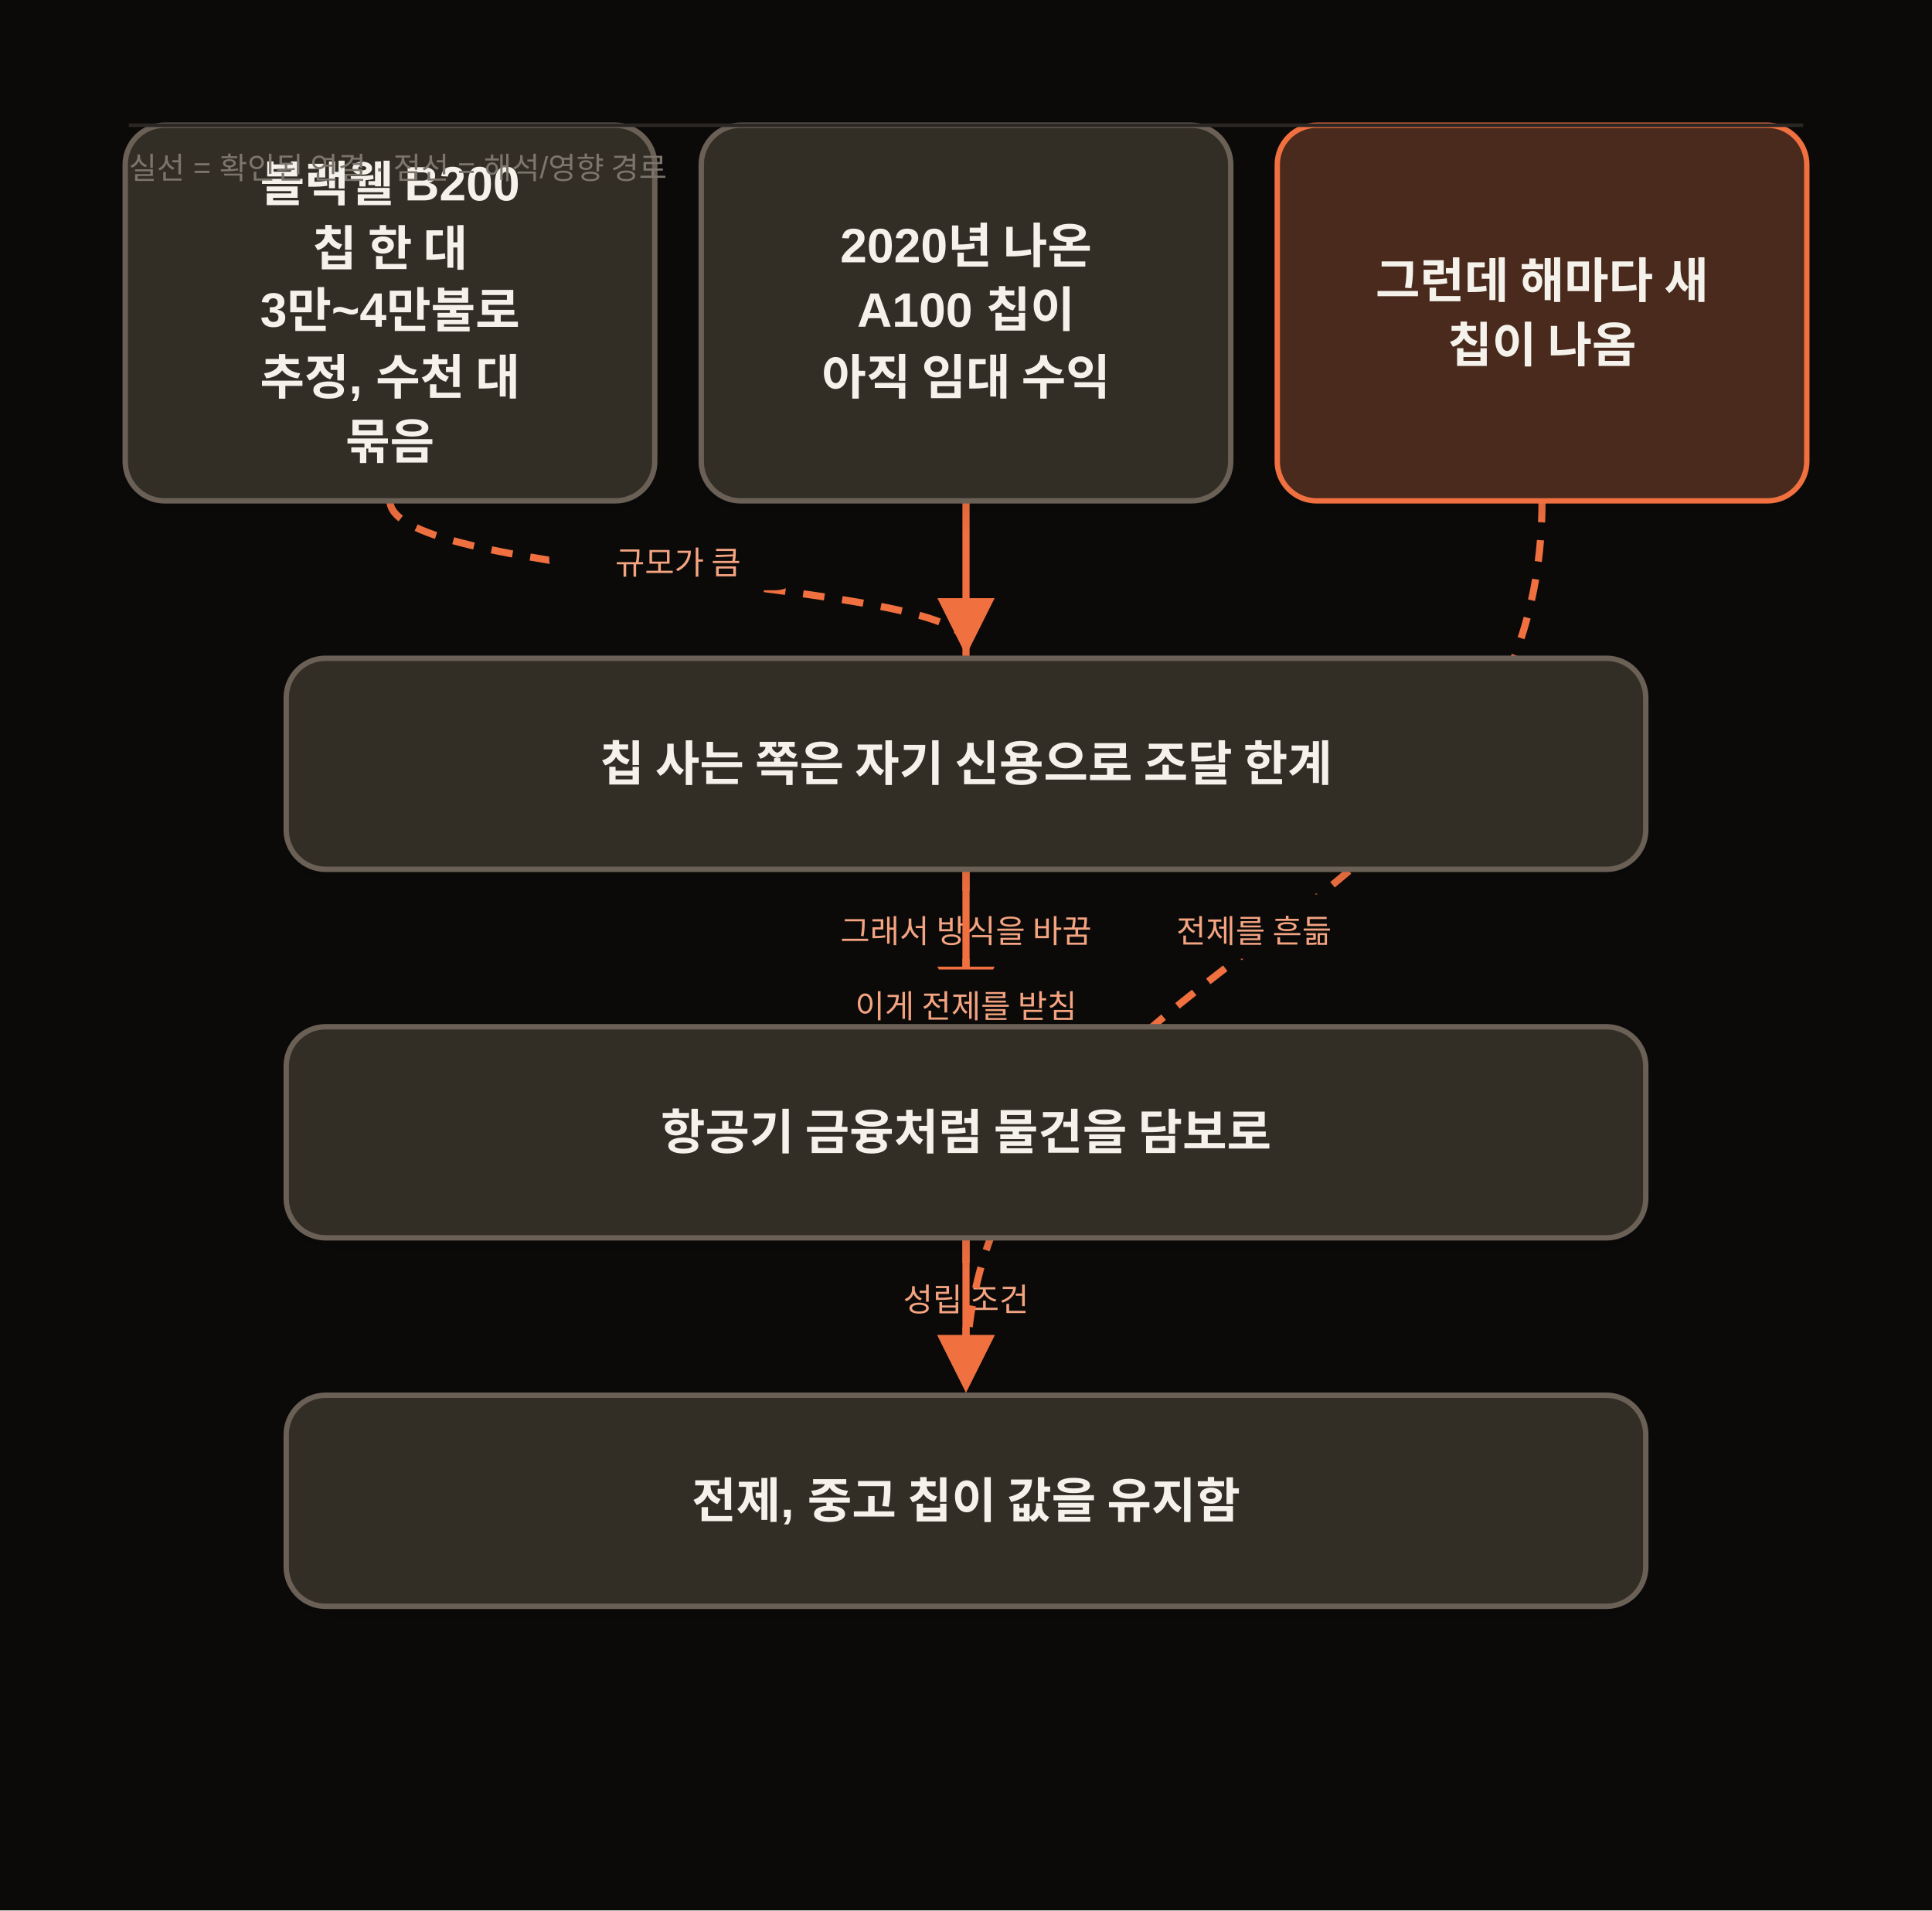
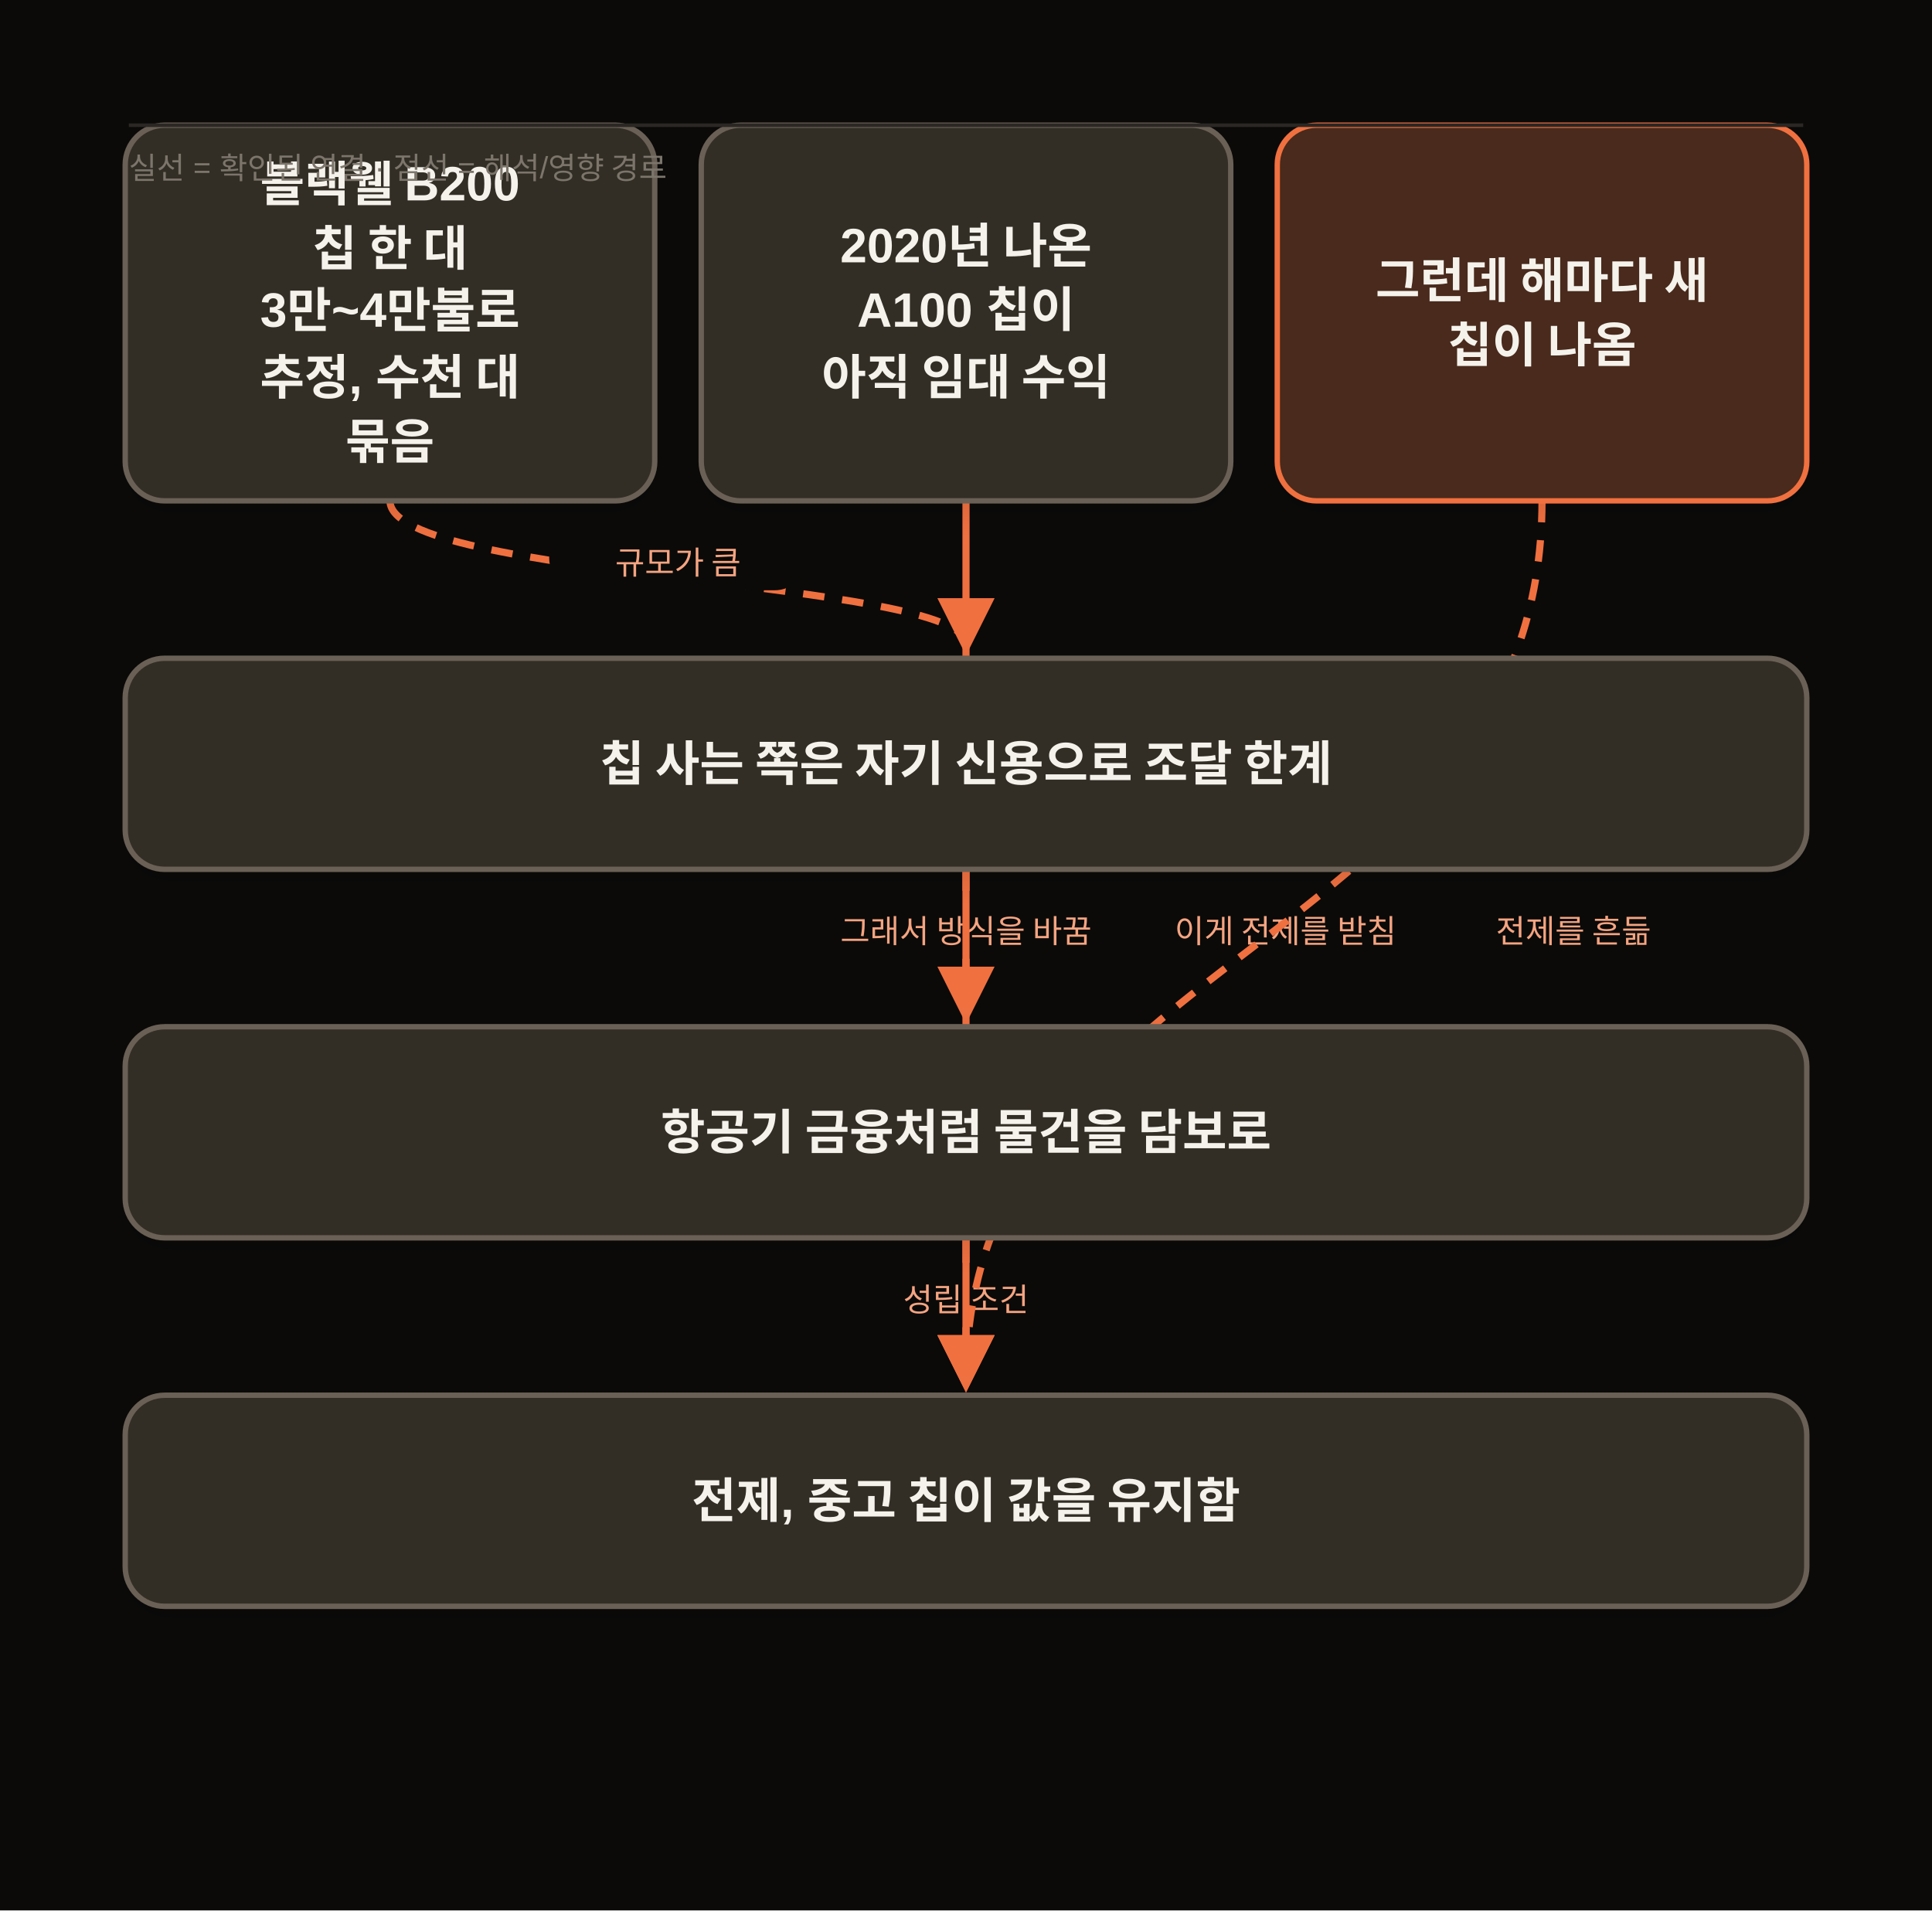
<svg xmlns="http://www.w3.org/2000/svg" width="1080" height="1068" viewBox="0 0 1080 1068" class="morning-diagram" data-motion-orientation="TB" data-motion-steps="7">
  <defs>
    <filter id="shadow" x="-20%" y="-20%" width="140%" height="160%">
      <feDropShadow dx="0" dy="6" stdDeviation="8" flood-color="#111111" flood-opacity=".09" />
    </filter>
    <marker id="arrow" viewBox="0 0 10 10" refX="8" refY="5" markerWidth="8" markerHeight="8" orient="auto-start-reverse">
      <path d="M 0 0 L 10 5 L 0 10 z" fill="#F07040" />
    </marker>
  </defs>
  <rect width="1080" height="1068" fill="#0B0A09" />
  <g class="motion-step motion-edge" data-motion-step="1" style="--motion-delay:2040ms">
    <path d="M 218.0 280.0 C 218.0 324.0, 540.0 324.0, 540.0 360.0" fill="none" stroke="#F07040" stroke-width="4" stroke-dasharray="12 10" marker-end="url(#arrow)" />
    <rect x="307.0" y="294.0" width="144" height="36" rx="18" fill="#0B0A09" />
    <text x="379.0" y="321.0" text-anchor="middle" font-family="Apple SD Gothic Neo,Malgun Gothic,Arial,sans-serif" font-size="18" fill="#F5A481">규모가 큼</text>
  </g>
  <g class="motion-step motion-edge" data-motion-step="3" style="--motion-delay:3400ms">
    <path d="M 540.0 486.0 C 540.0 530.0, 540.0 530.0, 540.0 566.0" fill="none" stroke="#F07040" stroke-width="4" stroke-dasharray="12 10" marker-end="url(#arrow)" />
    <rect x="468.0" y="500.0" width="144" height="36" rx="18" fill="#0B0A09" />
    <text x="540.0" y="527.0" text-anchor="middle" font-family="Apple SD Gothic Neo,Malgun Gothic,Arial,sans-serif" font-size="18" fill="#F5A481">그래서 방식을 바꿈</text>
  </g>
  <g class="motion-step motion-edge" data-motion-step="5" style="--motion-delay:4760ms">
    <path d="M 540.0 692.0 C 540.0 736.0, 540.0 736.0, 540.0 772.0" fill="none" stroke="#F07040" stroke-width="4" marker-end="url(#arrow)" />
    <rect x="468.0" y="706.0" width="144" height="36" rx="18" fill="#0B0A09" />
    <text x="540.0" y="733.0" text-anchor="middle" font-family="Apple SD Gothic Neo,Malgun Gothic,Arial,sans-serif" font-size="18" fill="#F5A481">성립 조건</text>
  </g>
  <g class="motion-step motion-edge" data-motion-step="5" style="--motion-delay:5440ms">
    <path d="M 540.0 280.0 C 540.0 530.0, 540.0 530.0, 540.0 772.0" fill="none" stroke="#F07040" stroke-width="4" marker-end="url(#arrow)" />
-     <rect x="468.0" y="542.0" width="144" height="36" rx="18" fill="#0B0A09" />
-     <text x="540.0" y="569.0" text-anchor="middle" font-family="Apple SD Gothic Neo,Malgun Gothic,Arial,sans-serif" font-size="18" fill="#F5A481">이게 전제를 받침</text>
+     <rect x="646.6" y="500.0" width="144" height="36" rx="18" fill="#0B0A09" />
+     <text x="718.6" y="527.0" text-anchor="middle" font-family="Apple SD Gothic Neo,Malgun Gothic,Arial,sans-serif" font-size="18" fill="#F5A481">이게 전제를 받침</text>
  </g>
  <g class="motion-step motion-edge" data-motion-step="5" style="--motion-delay:6120ms">
    <path d="M 862.0 280.0 C 862.0 530.0, 540.0 530.0, 540.0 772.0" fill="none" stroke="#F07040" stroke-width="4" stroke-dasharray="12 10" marker-end="url(#arrow)" />
-     <rect x="629.0" y="500.0" width="144" height="36" rx="18" fill="#0B0A09" />
-     <text x="701.0" y="527.0" text-anchor="middle" font-family="Apple SD Gothic Neo,Malgun Gothic,Arial,sans-serif" font-size="18" fill="#F5A481">전제를 흔듦</text>
+     <rect x="807.6" y="500.0" width="144" height="36" rx="18" fill="#0B0A09" />
+     <text x="879.6" y="527.0" text-anchor="middle" font-family="Apple SD Gothic Neo,Malgun Gothic,Arial,sans-serif" font-size="18" fill="#F5A481">전제를 흔듦</text>
  </g>
  <g class="motion-step motion-node" data-motion-step="0" style="--motion-delay:0ms;--motion-accent-delay:640ms">
    <rect class="motion-node-shape" x="70.0" y="70.0" width="296.0" height="210" rx="22" fill="#332E26" stroke="#6B6156" stroke-width="3" filter="url(#shadow)" />
    <text x="218.0" y="103.0" text-anchor="middle" dominant-baseline="middle" font-family="Apple SD Gothic Neo,Malgun Gothic,Arial,sans-serif" font-size="27" font-weight="700" fill="#F5F2EC">블랙웰 B200</text>
    <text x="218.0" y="139.0" text-anchor="middle" dominant-baseline="middle" font-family="Apple SD Gothic Neo,Malgun Gothic,Arial,sans-serif" font-size="27" font-weight="700" fill="#F5F2EC">칩 한 대</text>
    <text x="218.0" y="175.0" text-anchor="middle" dominant-baseline="middle" font-family="Apple SD Gothic Neo,Malgun Gothic,Arial,sans-serif" font-size="27" font-weight="700" fill="#F5F2EC">3만~4만불로</text>
    <text x="218.0" y="211.0" text-anchor="middle" dominant-baseline="middle" font-family="Apple SD Gothic Neo,Malgun Gothic,Arial,sans-serif" font-size="27" font-weight="700" fill="#F5F2EC">추정, 수천 대</text>
    <text x="218.0" y="247.0" text-anchor="middle" dominant-baseline="middle" font-family="Apple SD Gothic Neo,Malgun Gothic,Arial,sans-serif" font-size="27" font-weight="700" fill="#F5F2EC">묶음</text>
  </g>
  <g class="motion-step motion-node" data-motion-step="0" style="--motion-delay:680ms;--motion-accent-delay:1320ms">
    <rect class="motion-node-shape" x="392.0" y="70.0" width="296.0" height="210" rx="22" fill="#332E26" stroke="#6B6156" stroke-width="3" filter="url(#shadow)" />
    <text x="540.0" y="139.0" text-anchor="middle" dominant-baseline="middle" font-family="Apple SD Gothic Neo,Malgun Gothic,Arial,sans-serif" font-size="27" font-weight="700" fill="#F5F2EC">2020년 나온</text>
    <text x="540.0" y="175.0" text-anchor="middle" dominant-baseline="middle" font-family="Apple SD Gothic Neo,Malgun Gothic,Arial,sans-serif" font-size="27" font-weight="700" fill="#F5F2EC">A100 칩이</text>
    <text x="540.0" y="211.0" text-anchor="middle" dominant-baseline="middle" font-family="Apple SD Gothic Neo,Malgun Gothic,Arial,sans-serif" font-size="27" font-weight="700" fill="#F5F2EC">아직 임대 수익</text>
  </g>
  <g class="motion-step motion-node motion-risk" data-motion-step="0" style="--motion-delay:1360ms;--motion-accent-delay:2000ms">
    <rect class="motion-node-shape" x="714.0" y="70.0" width="296.0" height="210" rx="22" fill="#4A2C1A" stroke="#F07040" stroke-width="3" filter="url(#shadow)" />
    <text x="862.0" y="157.0" text-anchor="middle" dominant-baseline="middle" font-family="Apple SD Gothic Neo,Malgun Gothic,Arial,sans-serif" font-size="27" font-weight="700" fill="#F5F2EC">그런데 해마다 새</text>
    <text x="862.0" y="193.0" text-anchor="middle" dominant-baseline="middle" font-family="Apple SD Gothic Neo,Malgun Gothic,Arial,sans-serif" font-size="27" font-weight="700" fill="#F5F2EC">칩이 나옴</text>
  </g>
  <g class="motion-step motion-node" data-motion-step="2" style="--motion-delay:2720ms;--motion-accent-delay:3360ms">
-     <rect class="motion-node-shape" x="160.0" y="368.0" width="760.0" height="118.0" rx="22" fill="#332E26" stroke="#6B6156" stroke-width="3" filter="url(#shadow)" />
+     <rect class="motion-node-shape" x="70.0" y="368.0" width="940.0" height="118.0" rx="22" fill="#332E26" stroke="#6B6156" stroke-width="3" filter="url(#shadow)" />
    <text x="540.0" y="427.0" text-anchor="middle" dominant-baseline="middle" font-family="Apple SD Gothic Neo,Malgun Gothic,Arial,sans-serif" font-size="27" font-weight="700" fill="#F5F2EC">칩 사는 쪽은 자기 신용으로 조달 한계</text>
  </g>
  <g class="motion-step motion-node" data-motion-step="4" style="--motion-delay:4080ms;--motion-accent-delay:4720ms">
-     <rect class="motion-node-shape" x="160.0" y="574.0" width="760.0" height="118.0" rx="22" fill="#332E26" stroke="#6B6156" stroke-width="3" filter="url(#shadow)" />
+     <rect class="motion-node-shape" x="70.0" y="574.0" width="940.0" height="118.0" rx="22" fill="#332E26" stroke="#6B6156" stroke-width="3" filter="url(#shadow)" />
    <text x="540.0" y="633.0" text-anchor="middle" dominant-baseline="middle" font-family="Apple SD Gothic Neo,Malgun Gothic,Arial,sans-serif" font-size="27" font-weight="700" fill="#F5F2EC">항공기 금융처럼 물건을 담보로</text>
  </g>
  <g class="motion-step motion-node" data-motion-step="6" style="--motion-delay:6800ms;--motion-accent-delay:7440ms">
-     <rect class="motion-node-shape" x="160.0" y="780.0" width="760.0" height="118.0" rx="22" fill="#332E26" stroke="#6B6156" stroke-width="3" filter="url(#shadow)" />
+     <rect class="motion-node-shape" x="70.0" y="780.0" width="940.0" height="118.0" rx="22" fill="#332E26" stroke="#6B6156" stroke-width="3" filter="url(#shadow)" />
    <text x="540.0" y="839.0" text-anchor="middle" dominant-baseline="middle" font-family="Apple SD Gothic Neo,Malgun Gothic,Arial,sans-serif" font-size="27" font-weight="700" fill="#F5F2EC">전제, 중고 칩이 값을 유지함</text>
  </g>
  <line x1="72" y1="70.0" x2="1008" y2="70.0" stroke="#2A2724" stroke-width="2" />
  <text x="72" y="100.0" font-family="Apple SD Gothic Neo,Malgun Gothic,Arial,sans-serif" font-size="17" fill="#7C756C">실선 = 확인된 연결 · 점선 = 해석/영향 경로</text>
</svg>
